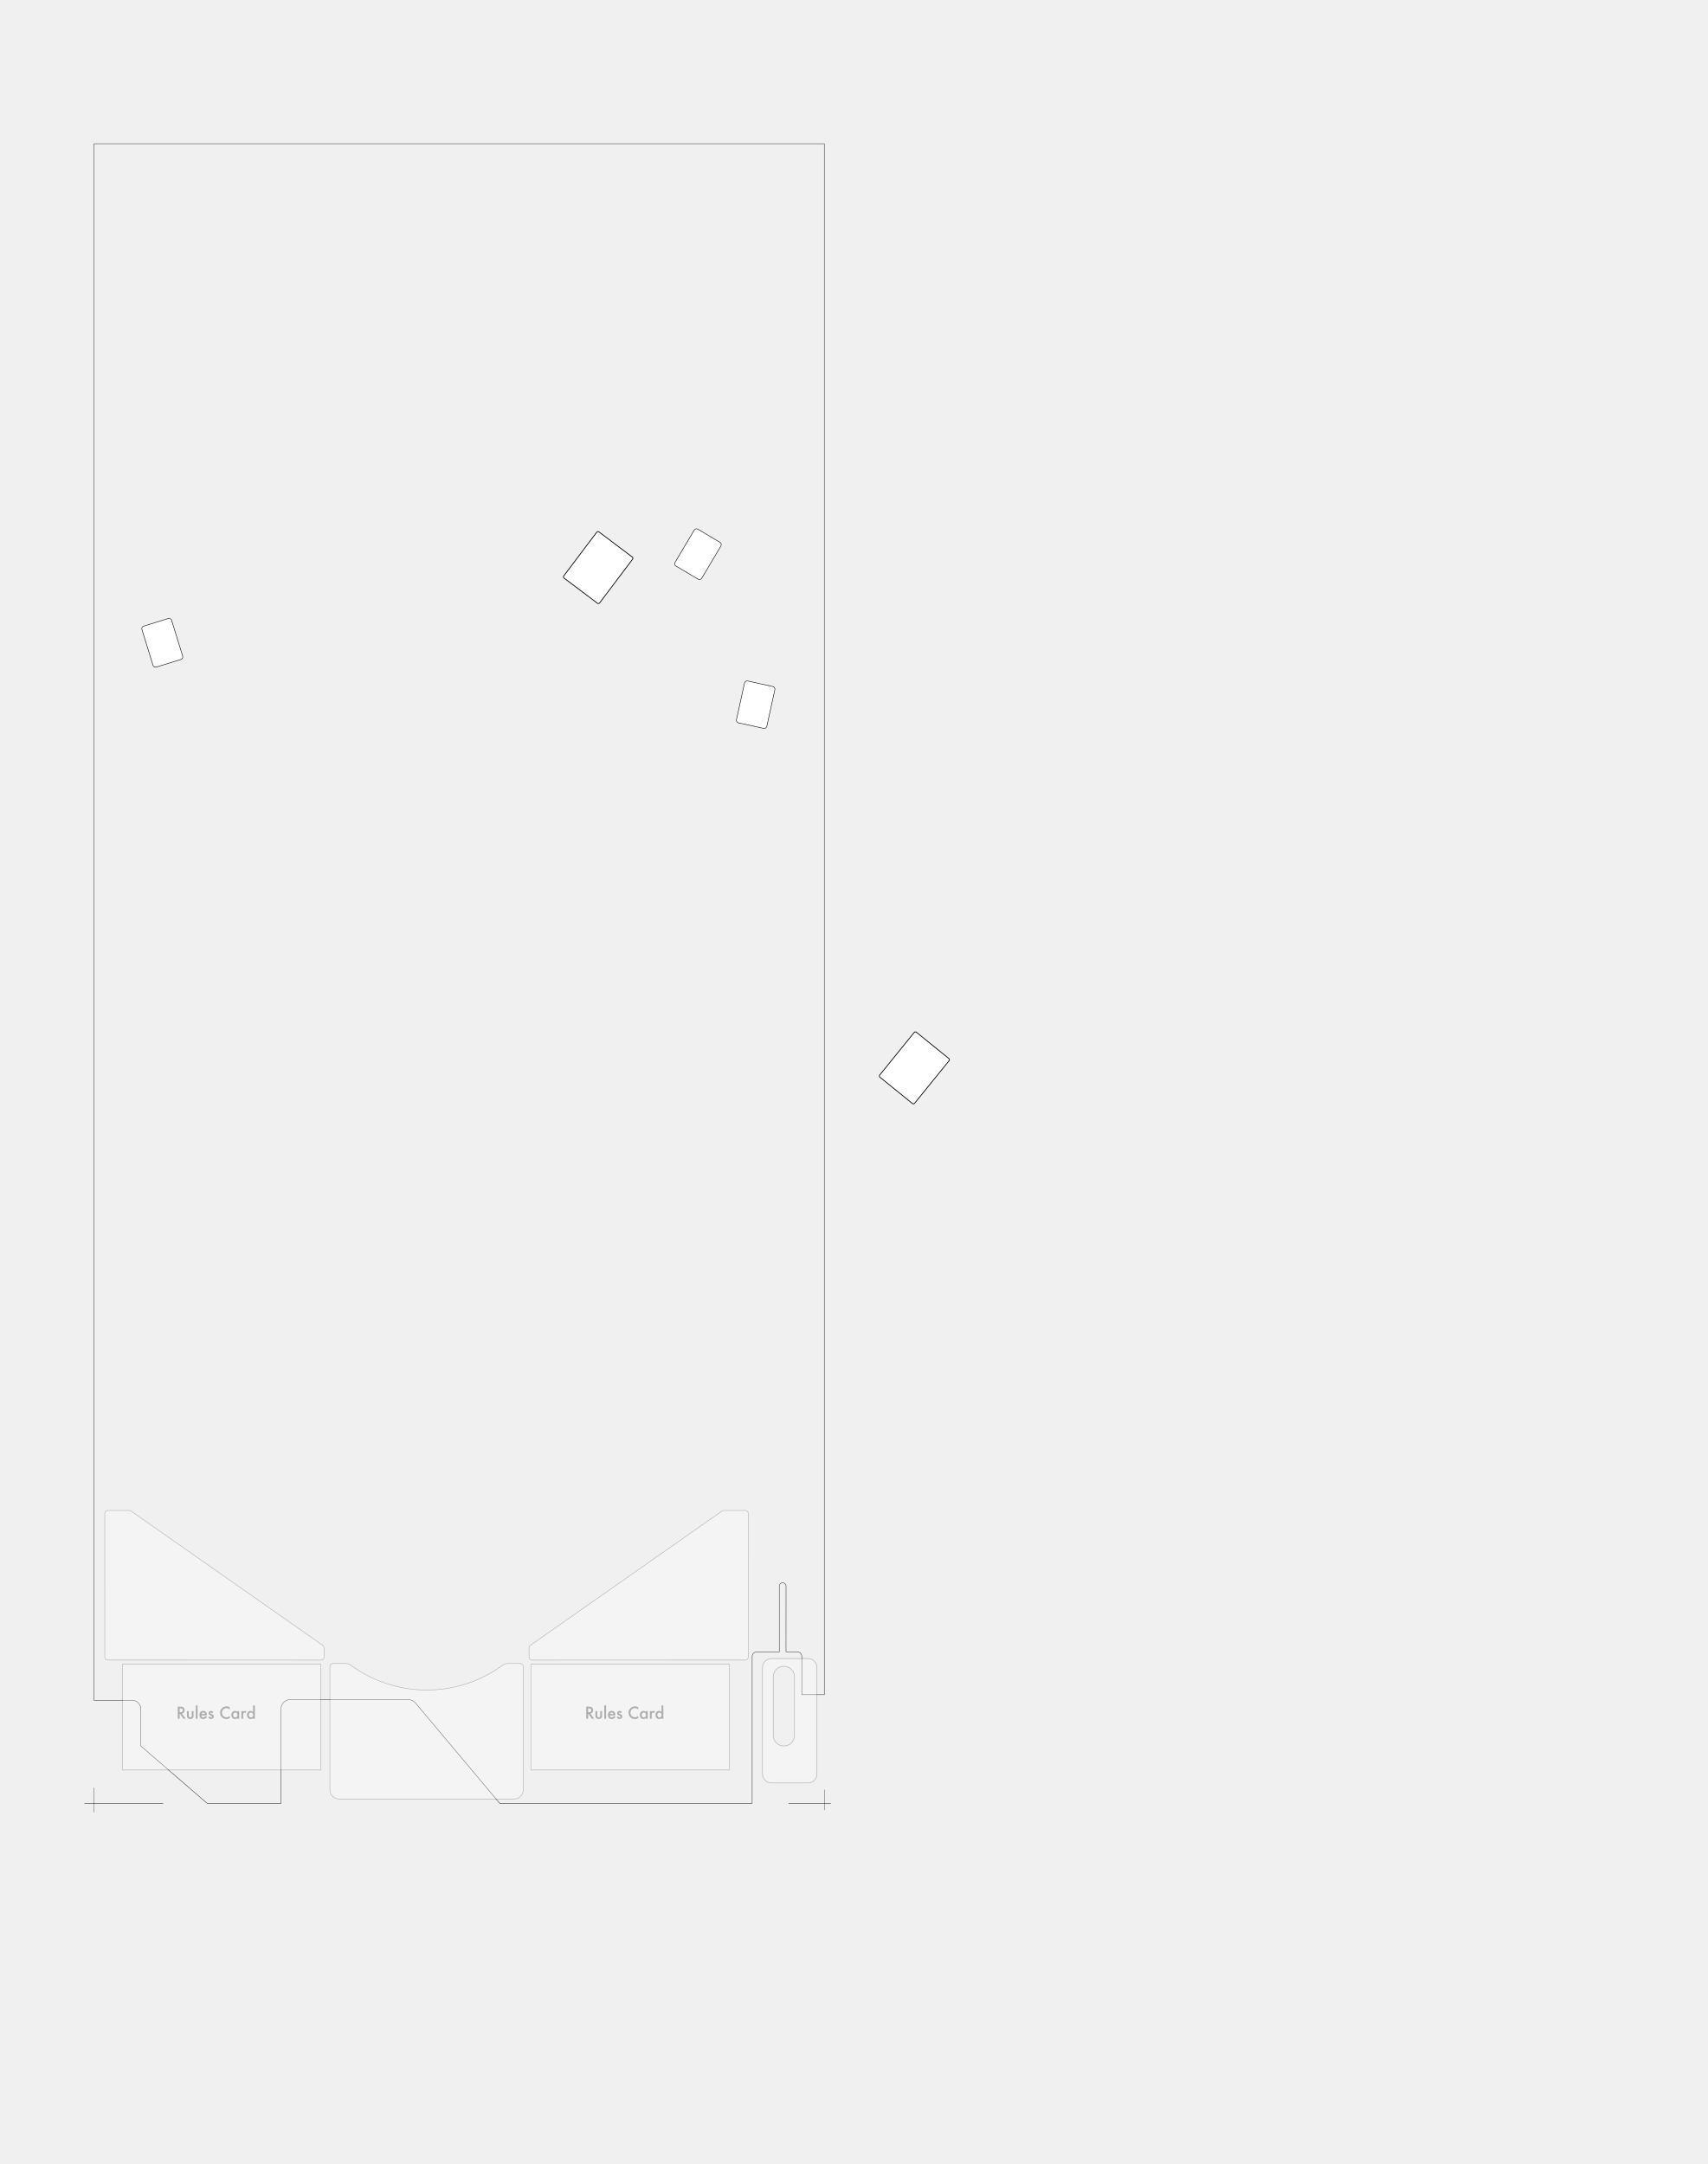
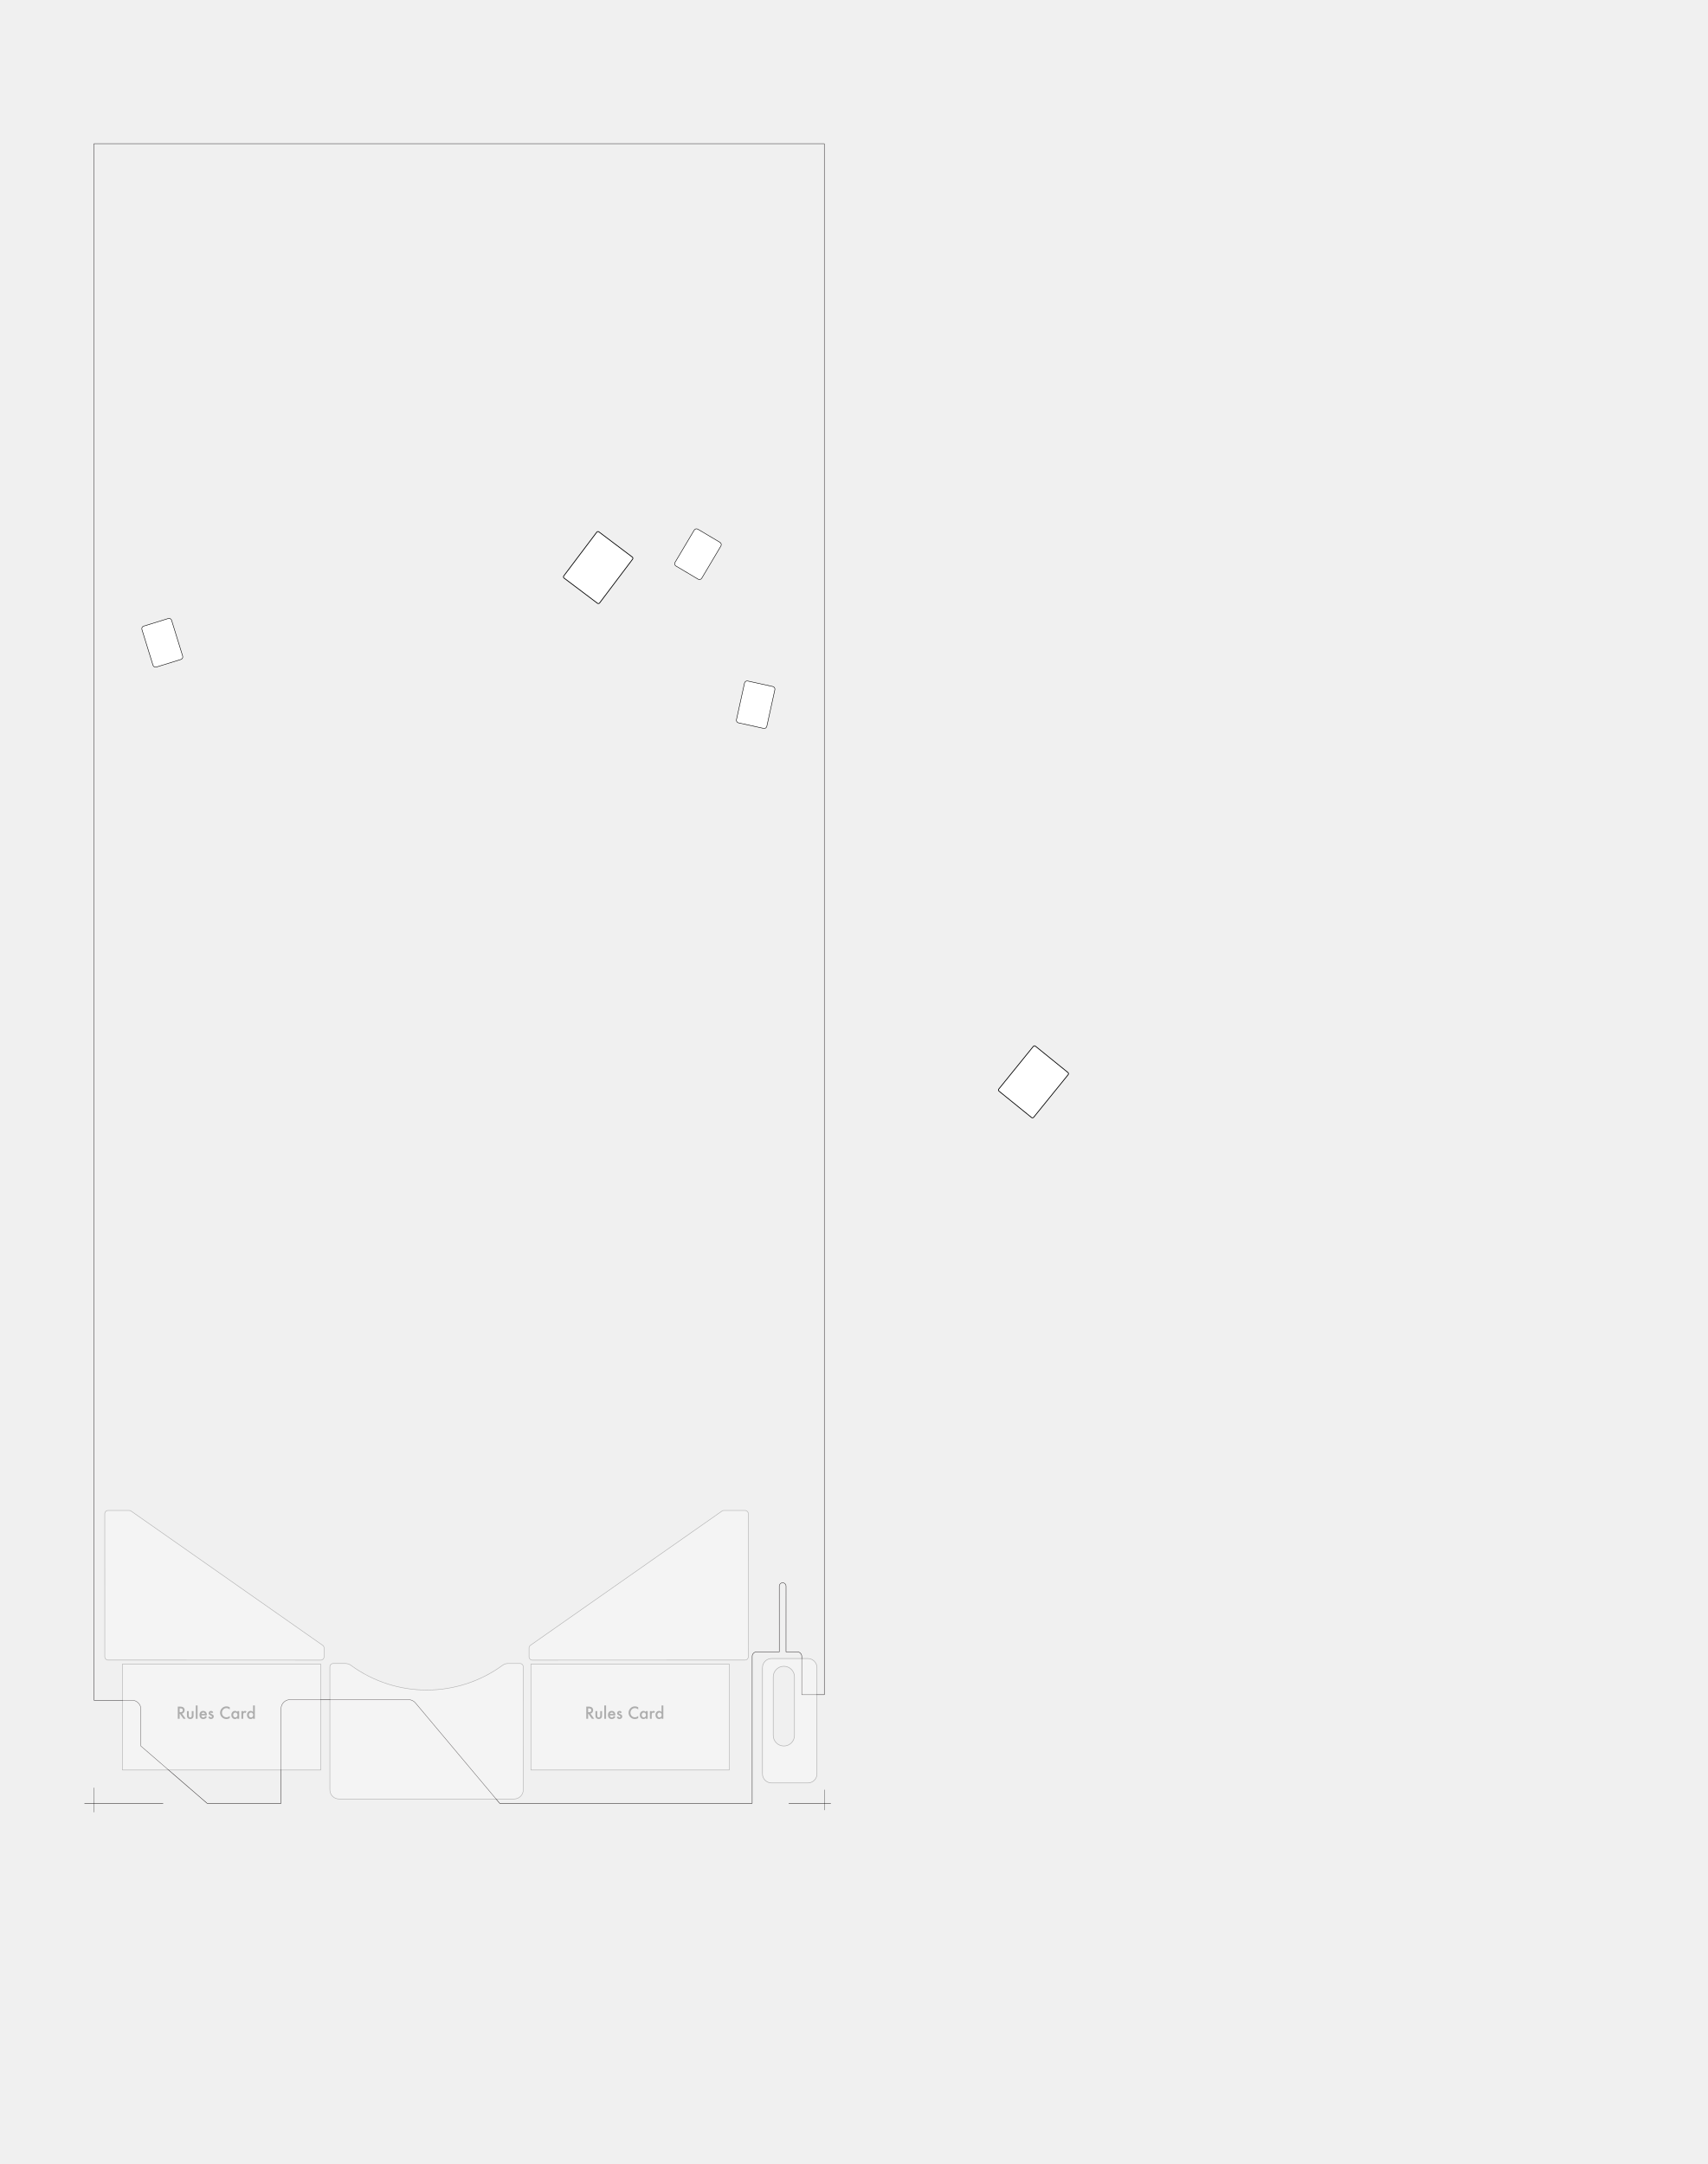
<svg xmlns="http://www.w3.org/2000/svg" width="4544px" height="5760px" version="1.1" xml:space="preserve" style="fill-rule:evenodd;clip-rule:evenodd;stroke-miterlimit:2.613;">
  <g clip-path="url(#_clip2)">
    <g id="Playfield-Outline-.--Top-Bottom-Sticker-Drill-Rout-Plastic-Bevel-Art-Assembly-Rubber-Todo">
      <path d="M250.028,382.57L2193.89,382.57L2193.89,4510.83L2133.9,4510.83L2133.9,4408.84L2133.89,4408.84C2133.89,4402.23 2128.51,4396.84 2121.89,4396.84L2091.95,4396.84L2092.01,4221.88L2092,4221.87C2092,4216.92 2087.96,4212.88 2083.01,4212.88C2078.05,4212.88 2074.01,4216.92 2074.01,4221.87L2074.01,4221.88L2074.06,4396.84L2013.9,4396.84C2007.29,4396.84 2001.91,4402.23 2001.91,4408.84L2001.91,4799.99L1329.95,4799.99L1105.57,4532.58L1105.56,4532.54C1101.06,4527.19 1094.21,4524.01 1087.18,4524.01L771.991,4524.01C758.778,4524.01 747.992,4534.79 747.992,4548L747.992,4799.99L551.237,4799.99L375.011,4647.61L375.011,4549.55C375.011,4536.34 364.232,4525.56 351.012,4525.56L250.028,4525.56L250.028,382.57Z" style="fill:none;stroke:rgb(35,31,32);stroke-width:1.11px;stroke-linecap:round;stroke-linejoin:round;" />
    </g>
    <g id="Playfield-Guides-.--Top-Bottom-Sticker-Drill-Rout-Plastic-Bevel-Art-Assembly-Rubber-Todo">
      <path d="M433.899,4799.99L225.12,4799.99" style="fill:none;stroke:rgb(35,31,32);stroke-width:1.11px;stroke-linecap:round;stroke-linejoin:round;" />
      <path d="M2210.9,4799.99L2099.49,4799.99" style="fill:none;stroke:rgb(35,31,32);stroke-width:1.11px;stroke-linecap:round;stroke-linejoin:round;" />
      <path d="M2194.03,4817.86L2194.03,4763.96" style="fill:none;stroke:black;stroke-width:0.74px;stroke-linecap:round;stroke-linejoin:round;stroke-miterlimit:10;" />
      <path d="M250.14,4823.45L250.14,4758.68" style="fill:none;stroke:black;stroke-width:0.74px;stroke-linecap:round;stroke-linejoin:round;stroke-miterlimit:10;" />
    </g>
    <g id="Scoop">
      <g id="Assembly-Top">
        <g id="Sticker">
-           <path d="M2525.95,2823.32C2527.37,2821.57 2527.1,2819.01 2525.35,2817.59L2438.85,2747.54C2437.1,2746.13 2434.53,2746.4 2433.12,2748.14L2341.31,2861.51C2339.89,2863.26 2340.16,2865.83 2341.91,2867.24L2428.42,2937.29C2430.16,2938.71 2432.73,2938.44 2434.14,2936.69L2525.95,2823.32Z" style="fill:white;stroke:black;stroke-width:2px;stroke-linecap:round;stroke-linejoin:round;" />
+           <path d="M2842.92,2860.49C2844.34,2858.74 2844.07,2856.17 2842.32,2854.76L2755.82,2784.71C2754.07,2783.29 2751.5,2783.56 2750.09,2785.31L2658.28,2898.68C2656.87,2900.43 2657.14,2902.99 2658.88,2904.41L2745.39,2974.46C2747.13,2975.87 2749.7,2975.61 2751.11,2973.86L2842.92,2860.49Z" style="fill:white;stroke:black;stroke-width:2px;stroke-linecap:round;stroke-linejoin:round;" />
        </g>
      </g>
    </g>
    <g id="Scoop1">
      <g id="Assembly-Top1">
        <g id="Sticker1">
          <path d="M1683.63,1488.43C1684.98,1486.64 1684.62,1484.08 1682.83,1482.73L1593.95,1415.72C1592.15,1414.37 1589.6,1414.73 1588.24,1416.52L1500.42,1533.01C1499.07,1534.8 1499.43,1537.36 1501.22,1538.71L1590.1,1605.72C1591.9,1607.08 1594.45,1606.72 1595.81,1604.92L1683.63,1488.43Z" style="fill:white;stroke:black;stroke-width:2px;stroke-linecap:round;stroke-linejoin:round;" />
        </g>
      </g>
    </g>
    <g id="Spinner">
      <g id="Assembly-Top26">
        <path id="Sticker2" d="M2062.28,1835.83C2063.12,1832.01 2060.69,1828.22 2056.87,1827.38L1989.98,1812.67C1986.16,1811.83 1982.37,1814.25 1981.53,1818.08L1960.09,1915.59C1959.25,1919.41 1961.67,1923.2 1965.5,1924.04L2032.38,1938.74C2036.21,1939.58 2040,1937.16 2040.84,1933.34L2062.28,1835.83Z" style="fill:white;stroke:black;stroke-width:1.33px;stroke-linecap:round;stroke-linejoin:round;" />
      </g>
    </g>
    <g id="Spinner1">
      <g id="Assembly-Top27">
        <path id="Sticker3" d="M1918.68,1453.3C1920.68,1449.93 1919.57,1445.58 1916.21,1443.58L1857.33,1408.59C1853.97,1406.59 1849.61,1407.7 1847.61,1411.07L1796.61,1496.9C1794.61,1500.26 1795.72,1504.62 1799.08,1506.62L1857.96,1541.6C1861.33,1543.6 1865.68,1542.49 1867.68,1539.13L1918.68,1453.3Z" style="fill:white;stroke:black;stroke-width:1.33px;stroke-linecap:round;stroke-linejoin:round;" />
      </g>
    </g>
    <g id="Spinner2">
      <g id="Assembly-Top28">
        <path id="Sticker4" d="M407.223,1770.83C408.38,1774.57 412.356,1776.67 416.096,1775.51L481.519,1755.26C485.258,1754.1 487.355,1750.12 486.197,1746.38L456.674,1651.01C455.517,1647.27 451.541,1645.18 447.801,1646.33L382.378,1666.59C378.639,1667.74 376.542,1671.72 377.7,1675.46L407.223,1770.83Z" style="fill:white;stroke:black;stroke-width:1.33px;stroke-linecap:round;stroke-linejoin:round;" />
      </g>
    </g>
    <g id="Apron">
      <g opacity="0.792">
        <g id="Sticker5">
          <g opacity="0.348">
            <path d="M2029.28,4438.82L2029.28,4721.56C2029.28,4734.91 2040.11,4745.73 2053.45,4745.73L2150.16,4745.73C2163.51,4745.73 2174.33,4734.91 2174.33,4721.56L2174.33,4438.82C2174.33,4425.47 2163.51,4414.65 2150.16,4414.65L2053.45,4414.65C2040.11,4414.65 2029.28,4425.47 2029.28,4438.82ZM2114.52,4463.44C2114.52,4447.83 2101.86,4435.17 2086.24,4435.17C2070.62,4435.18 2057.97,4447.83 2057.97,4463.44L2057.97,4619.15C2057.97,4634.77 2070.63,4647.43 2086.24,4647.43C2101.86,4647.43 2114.52,4634.77 2114.52,4619.15L2114.52,4463.44Z" style="fill:white;stroke:black;stroke-width:1.48px;stroke-linecap:round;stroke-linejoin:round;stroke-miterlimit:10;" />
            <path d="M1411.68,4379.38C1409.38,4380.99 1408.02,4383.62 1408.02,4386.42L1408.02,4410.19C1408.02,4414.94 1411.87,4418.8 1416.62,4418.8L1982.93,4418.7C1987.68,4418.7 1991.53,4414.85 1991.53,4410.1L1991.61,4029.1C1991.61,4024.35 1987.75,4020.5 1983,4020.5L1926.45,4020.5C1924.69,4020.5 1922.96,4021.05 1921.52,4022.06L1411.68,4379.38Z" style="fill:white;stroke:black;stroke-width:1.33px;stroke-linecap:round;stroke-linejoin:round;stroke-miterlimit:10;" />
            <path d="M858.758,4379.38C861.06,4380.99 862.426,4383.62 862.426,4386.42L862.427,4410.19C862.427,4414.94 858.573,4418.8 853.821,4418.8L287.516,4418.7C282.764,4418.7 278.91,4414.85 278.91,4410.1L278.838,4029.1C278.838,4024.35 282.691,4020.5 287.443,4020.5L343.989,4020.5C345.757,4020.5 347.479,4021.05 348.927,4022.06L858.758,4379.38Z" style="fill:white;stroke:black;stroke-width:1.33px;stroke-linecap:round;stroke-linejoin:round;stroke-miterlimit:10;" />
            <rect x="325.762" y="4429.33" width="528" height="282" style="fill:white;stroke:black;stroke-width:1.33px;stroke-linecap:round;stroke-linejoin:round;" />
            <path d="M484.212,4561.2L494.276,4575.05L488.276,4575.05L478.991,4561.74L478.107,4561.74L478.107,4575.05L473.201,4575.05L473.201,4542.54L478.949,4542.54C483.244,4542.54 486.346,4543.35 488.255,4544.97C490.36,4546.76 491.413,4549.13 491.413,4552.08C491.413,4554.38 490.753,4556.36 489.434,4558.02C488.114,4559.67 486.374,4560.73 484.212,4561.2ZM478.107,4557.47L479.665,4557.47C484.311,4557.47 486.634,4555.69 486.634,4552.14C486.634,4548.82 484.374,4547.15 479.854,4547.15L478.107,4547.15L478.107,4557.47Z" style="fill-rule:nonzero;" />
            <path d="M502.34,4554.54L502.34,4566.31C502.34,4569.71 503.68,4571.41 506.361,4571.41C509.042,4571.41 510.382,4569.71 510.382,4566.31L510.382,4554.54L515.119,4554.54L515.119,4566.42C515.119,4568.06 514.916,4569.48 514.509,4570.67C514.116,4571.74 513.435,4572.7 512.466,4573.56C510.866,4574.94 508.831,4575.64 506.361,4575.64C503.905,4575.64 501.876,4574.94 500.276,4573.56C499.294,4572.7 498.599,4571.74 498.192,4570.67C497.799,4569.72 497.603,4568.3 497.603,4566.42L497.603,4554.54L502.34,4554.54Z" style="fill-rule:nonzero;" />
            <rect x="521.098" y="4539.49" width="4.737" height="35.56" style="fill-rule:nonzero;" />
            <path d="M550.51,4565.91L535.815,4565.91C535.941,4567.6 536.489,4568.94 537.457,4569.93C538.426,4570.92 539.668,4571.41 541.184,4571.41C542.363,4571.41 543.338,4571.13 544.11,4570.57C544.868,4570.01 545.731,4568.97 546.7,4567.45L550.7,4569.68C550.082,4570.73 549.43,4571.64 548.742,4572.39C548.054,4573.14 547.317,4573.76 546.531,4574.24C545.745,4574.72 544.896,4575.08 543.984,4575.3C543.071,4575.53 542.082,4575.64 541.015,4575.64C537.955,4575.64 535.499,4574.66 533.646,4572.69C531.794,4570.71 530.867,4568.09 530.867,4564.82C530.867,4561.58 531.766,4558.95 533.562,4556.94C535.373,4554.97 537.773,4553.98 540.763,4553.98C543.78,4553.98 546.166,4554.94 547.921,4556.86C549.661,4558.77 550.531,4561.41 550.531,4564.8L550.51,4565.91ZM545.647,4562.04C544.987,4559.51 543.394,4558.25 540.868,4558.25C540.292,4558.25 539.752,4558.34 539.247,4558.51C538.741,4558.69 538.282,4558.94 537.868,4559.27C537.454,4559.6 537.099,4560 536.804,4560.46C536.51,4560.92 536.285,4561.45 536.131,4562.04L545.647,4562.04Z" style="fill-rule:nonzero;" />
            <path d="M567.606,4558.04L563.69,4560.12C563.072,4558.86 562.307,4558.23 561.395,4558.23C560.96,4558.23 560.588,4558.37 560.279,4558.66C559.971,4558.95 559.816,4559.32 559.816,4559.77C559.816,4560.55 560.728,4561.33 562.553,4562.1C565.065,4563.18 566.757,4564.18 567.627,4565.09C568.497,4566 568.932,4567.23 568.932,4568.78C568.932,4570.76 568.202,4572.41 566.743,4573.74C565.325,4575.01 563.613,4575.64 561.606,4575.64C558.167,4575.64 555.732,4573.96 554.3,4570.61L558.342,4568.73C558.904,4569.72 559.332,4570.34 559.627,4570.61C560.202,4571.14 560.89,4571.41 561.69,4571.41C563.29,4571.41 564.09,4570.68 564.09,4569.22C564.09,4568.38 563.472,4567.59 562.237,4566.86C561.76,4566.62 561.283,4566.39 560.806,4566.17C560.328,4565.94 559.844,4565.71 559.353,4565.47C557.977,4564.8 557.009,4564.12 556.448,4563.45C555.732,4562.59 555.374,4561.49 555.374,4560.14C555.374,4558.36 555.984,4556.89 557.205,4555.72C558.455,4554.56 559.971,4553.98 561.753,4553.98C564.378,4553.98 566.329,4555.33 567.606,4558.04Z" style="fill-rule:nonzero;" />
            <path d="M611.419,4544.29L611.419,4550.1C608.583,4547.73 605.65,4546.54 602.618,4546.54C599.278,4546.54 596.463,4547.74 594.176,4550.14C591.874,4552.53 590.723,4555.45 590.723,4558.9C590.723,4562.31 591.874,4565.19 594.176,4567.53C596.478,4569.88 599.299,4571.05 602.639,4571.05C604.366,4571.05 605.832,4570.77 607.039,4570.21C607.713,4569.93 608.411,4569.55 609.134,4569.07C609.857,4568.59 610.619,4568.02 611.419,4567.35L611.419,4573.26C608.611,4574.85 605.664,4575.64 602.576,4575.64C597.93,4575.64 593.965,4574.02 590.681,4570.78C587.41,4567.51 585.775,4563.56 585.775,4558.94C585.775,4554.8 587.144,4551.11 589.881,4547.87C593.249,4543.9 597.607,4541.91 602.955,4541.91C605.874,4541.91 608.696,4542.7 611.419,4544.29Z" style="fill-rule:nonzero;" />
            <path d="M631.82,4554.54L636.578,4554.54L636.578,4575.05L631.82,4575.05L631.82,4572.9C629.869,4574.73 627.77,4575.64 625.525,4575.64C622.689,4575.64 620.345,4574.61 618.493,4572.57C616.654,4570.48 615.735,4567.86 615.735,4564.73C615.735,4561.66 616.654,4559.1 618.493,4557.05C620.331,4555 622.633,4553.98 625.398,4553.98C627.784,4553.98 629.925,4554.96 631.82,4556.92L631.82,4554.54ZM620.577,4564.73C620.577,4566.7 621.103,4568.3 622.156,4569.53C623.237,4570.78 624.598,4571.41 626.24,4571.41C627.995,4571.41 629.412,4570.81 630.493,4569.6C631.574,4568.35 632.114,4566.76 632.114,4564.84C632.114,4562.92 631.574,4561.33 630.493,4560.08C629.412,4558.86 628.009,4558.25 626.282,4558.25C624.654,4558.25 623.293,4558.87 622.198,4560.1C621.117,4561.35 620.577,4562.9 620.577,4564.73Z" style="fill-rule:nonzero;" />
            <path d="M642.557,4554.54L647.294,4554.54L647.294,4556.38C648.164,4555.46 648.936,4554.84 649.61,4554.5C650.298,4554.15 651.112,4553.98 652.052,4553.98C653.301,4553.98 654.607,4554.38 655.968,4555.2L653.8,4559.53C652.901,4558.89 652.024,4558.57 651.168,4558.57C648.585,4558.57 647.294,4560.52 647.294,4564.42L647.294,4575.05L642.557,4575.05L642.557,4554.54Z" style="fill-rule:nonzero;" />
            <path d="M673.506,4539.49L678.264,4539.49L678.264,4575.05L673.506,4575.05L673.506,4572.9C671.639,4574.73 669.527,4575.64 667.169,4575.64C664.361,4575.64 662.032,4574.61 660.179,4572.57C658.34,4570.48 657.421,4567.86 657.421,4564.73C657.421,4561.67 658.34,4559.12 660.179,4557.07C662.003,4555.01 664.298,4553.98 667.063,4553.98C669.463,4553.98 671.611,4554.96 673.506,4556.92L673.506,4539.49ZM662.263,4564.73C662.263,4566.7 662.789,4568.3 663.842,4569.53C664.923,4570.78 666.284,4571.41 667.927,4571.41C669.681,4571.41 671.099,4570.81 672.179,4569.6C673.26,4568.35 673.801,4566.76 673.801,4564.84C673.801,4562.92 673.26,4561.33 672.179,4560.08C671.099,4558.86 669.695,4558.25 667.969,4558.25C666.341,4558.25 664.979,4558.87 663.884,4560.1C662.804,4561.35 662.263,4562.9 662.263,4564.73Z" style="fill-rule:nonzero;" />
            <rect x="1412.93" y="4429.33" width="528" height="282" style="fill:white;stroke:black;stroke-width:1.33px;stroke-linecap:round;stroke-linejoin:round;" />
            <path d="M1571.38,4561.2L1581.44,4575.05L1575.44,4575.05L1566.16,4561.74L1565.27,4561.74L1565.27,4575.05L1560.37,4575.05L1560.37,4542.54L1566.12,4542.54C1570.41,4542.54 1573.51,4543.35 1575.42,4544.97C1577.53,4546.76 1578.58,4549.13 1578.58,4552.08C1578.58,4554.38 1577.92,4556.36 1576.6,4558.02C1575.28,4559.67 1573.54,4560.73 1571.38,4561.2ZM1565.27,4557.47L1566.83,4557.47C1571.48,4557.47 1573.8,4555.69 1573.8,4552.14C1573.8,4548.82 1571.54,4547.15 1567.02,4547.15L1565.27,4547.15L1565.27,4557.47Z" style="fill-rule:nonzero;" />
            <path d="M1589.51,4554.54L1589.51,4566.31C1589.51,4569.71 1590.85,4571.41 1593.53,4571.41C1596.21,4571.41 1597.55,4569.71 1597.55,4566.31L1597.55,4554.54L1602.29,4554.54L1602.29,4566.42C1602.29,4568.06 1602.08,4569.48 1601.67,4570.67C1601.28,4571.74 1600.6,4572.7 1599.63,4573.56C1598.03,4574.94 1596,4575.64 1593.53,4575.64C1591.07,4575.64 1589.04,4574.94 1587.44,4573.56C1586.46,4572.7 1585.77,4571.74 1585.36,4570.67C1584.97,4569.72 1584.77,4568.3 1584.77,4566.42L1584.77,4554.54L1589.51,4554.54Z" style="fill-rule:nonzero;" />
            <rect x="1608.26" y="4539.49" width="4.737" height="35.56" style="fill-rule:nonzero;" />
            <path d="M1637.68,4565.91L1622.98,4565.91C1623.11,4567.6 1623.65,4568.94 1624.62,4569.93C1625.59,4570.92 1626.83,4571.41 1628.35,4571.41C1629.53,4571.41 1630.5,4571.13 1631.28,4570.57C1632.03,4570.01 1632.9,4568.97 1633.87,4567.45L1637.87,4569.68C1637.25,4570.73 1636.6,4571.64 1635.91,4572.39C1635.22,4573.14 1634.48,4573.76 1633.7,4574.24C1632.91,4574.72 1632.06,4575.08 1631.15,4575.3C1630.24,4575.53 1629.25,4575.64 1628.18,4575.64C1625.12,4575.64 1622.66,4574.66 1620.81,4572.69C1618.96,4570.71 1618.03,4568.09 1618.03,4564.82C1618.03,4561.58 1618.93,4558.95 1620.73,4556.94C1622.54,4554.97 1624.94,4553.98 1627.93,4553.98C1630.95,4553.98 1633.33,4554.94 1635.09,4556.86C1636.83,4558.77 1637.7,4561.41 1637.7,4564.8L1637.68,4565.91ZM1632.81,4562.04C1632.15,4559.51 1630.56,4558.25 1628.03,4558.25C1627.46,4558.25 1626.92,4558.34 1626.41,4558.51C1625.91,4558.69 1625.45,4558.94 1625.03,4559.27C1624.62,4559.6 1624.27,4560 1623.97,4560.46C1623.68,4560.92 1623.45,4561.45 1623.3,4562.04L1632.81,4562.04Z" style="fill-rule:nonzero;" />
            <path d="M1654.77,4558.04L1650.86,4560.12C1650.24,4558.86 1649.47,4558.23 1648.56,4558.23C1648.13,4558.23 1647.75,4558.37 1647.44,4558.66C1647.14,4558.95 1646.98,4559.32 1646.98,4559.77C1646.98,4560.55 1647.89,4561.33 1649.72,4562.1C1652.23,4563.18 1653.92,4564.18 1654.79,4565.09C1655.66,4566 1656.1,4567.23 1656.1,4568.78C1656.1,4570.76 1655.37,4572.41 1653.91,4573.74C1652.49,4575.01 1650.78,4575.64 1648.77,4575.64C1645.33,4575.64 1642.9,4573.96 1641.47,4570.61L1645.51,4568.73C1646.07,4569.72 1646.5,4570.34 1646.79,4570.61C1647.37,4571.14 1648.06,4571.41 1648.86,4571.41C1650.46,4571.41 1651.26,4570.68 1651.26,4569.22C1651.26,4568.38 1650.64,4567.59 1649.4,4566.86C1648.93,4566.62 1648.45,4566.39 1647.97,4566.17C1647.49,4565.94 1647.01,4565.71 1646.52,4565.47C1645.14,4564.8 1644.17,4564.12 1643.61,4563.45C1642.9,4562.59 1642.54,4561.49 1642.54,4560.14C1642.54,4558.36 1643.15,4556.89 1644.37,4555.72C1645.62,4554.56 1647.14,4553.98 1648.92,4553.98C1651.54,4553.98 1653.5,4555.33 1654.77,4558.04Z" style="fill-rule:nonzero;" />
            <path d="M1698.58,4544.29L1698.58,4550.1C1695.75,4547.73 1692.82,4546.54 1689.78,4546.54C1686.44,4546.54 1683.63,4547.74 1681.34,4550.14C1679.04,4552.53 1677.89,4555.45 1677.89,4558.9C1677.89,4562.31 1679.04,4565.19 1681.34,4567.53C1683.64,4569.88 1686.47,4571.05 1689.81,4571.05C1691.53,4571.05 1693,4570.77 1694.2,4570.21C1694.88,4569.93 1695.58,4569.55 1696.3,4569.07C1697.02,4568.59 1697.78,4568.02 1698.58,4567.35L1698.58,4573.26C1695.78,4574.85 1692.83,4575.64 1689.74,4575.64C1685.1,4575.64 1681.13,4574.02 1677.85,4570.78C1674.58,4567.51 1672.94,4563.56 1672.94,4558.94C1672.94,4554.8 1674.31,4551.11 1677.05,4547.87C1680.41,4543.9 1684.77,4541.91 1690.12,4541.91C1693.04,4541.91 1695.86,4542.7 1698.58,4544.29Z" style="fill-rule:nonzero;" />
            <path d="M1718.99,4554.54L1723.74,4554.54L1723.74,4575.05L1718.99,4575.05L1718.99,4572.9C1717.03,4574.73 1714.94,4575.64 1712.69,4575.64C1709.86,4575.64 1707.51,4574.61 1705.66,4572.57C1703.82,4570.48 1702.9,4567.86 1702.9,4564.73C1702.9,4561.66 1703.82,4559.1 1705.66,4557.05C1707.5,4555 1709.8,4553.98 1712.56,4553.98C1714.95,4553.98 1717.09,4554.96 1718.99,4556.92L1718.99,4554.54ZM1707.74,4564.73C1707.74,4566.7 1708.27,4568.3 1709.32,4569.53C1710.4,4570.78 1711.76,4571.41 1713.41,4571.41C1715.16,4571.41 1716.58,4570.81 1717.66,4569.6C1718.74,4568.35 1719.28,4566.76 1719.28,4564.84C1719.28,4562.92 1718.74,4561.33 1717.66,4560.08C1716.58,4558.86 1715.17,4558.25 1713.45,4558.25C1711.82,4558.25 1710.46,4558.87 1709.36,4560.1C1708.28,4561.35 1707.74,4562.9 1707.74,4564.73Z" style="fill-rule:nonzero;" />
            <path d="M1729.72,4554.54L1734.46,4554.54L1734.46,4556.38C1735.33,4555.46 1736.1,4554.84 1736.78,4554.5C1737.46,4554.15 1738.28,4553.98 1739.22,4553.98C1740.47,4553.98 1741.77,4554.38 1743.13,4555.2L1740.97,4559.53C1740.07,4558.89 1739.19,4558.57 1738.33,4558.57C1735.75,4558.57 1734.46,4560.52 1734.46,4564.42L1734.46,4575.05L1729.72,4575.05L1729.72,4554.54Z" style="fill-rule:nonzero;" />
            <path d="M1760.67,4539.49L1765.43,4539.49L1765.43,4575.05L1760.67,4575.05L1760.67,4572.9C1758.81,4574.73 1756.69,4575.64 1754.34,4575.64C1751.53,4575.64 1749.2,4574.61 1747.35,4572.57C1745.51,4570.48 1744.59,4567.86 1744.59,4564.73C1744.59,4561.67 1745.51,4559.12 1747.35,4557.07C1749.17,4555.01 1751.46,4553.98 1754.23,4553.98C1756.63,4553.98 1758.78,4554.96 1760.67,4556.92L1760.67,4539.49ZM1749.43,4564.73C1749.43,4566.7 1749.95,4568.3 1751.01,4569.53C1752.09,4570.78 1753.45,4571.41 1755.09,4571.41C1756.85,4571.41 1758.27,4570.81 1759.35,4569.6C1760.43,4568.35 1760.97,4566.76 1760.97,4564.84C1760.97,4562.92 1760.43,4561.33 1759.35,4560.08C1758.27,4558.86 1756.86,4558.25 1755.13,4558.25C1753.51,4558.25 1752.14,4558.87 1751.05,4560.1C1749.97,4561.35 1749.43,4562.9 1749.43,4564.73Z" style="fill-rule:nonzero;" />
            <path d="M1392.64,4764.21L1392.54,4436.4C1392.54,4431.65 1388.69,4427.8 1383.94,4427.8L1351.98,4427.8C1346.85,4427.8 1341.85,4429.43 1337.7,4432.46C1217.42,4520.45 1053.99,4520.45 933.7,4432.46C929.565,4429.44 924.56,4427.79 919.43,4427.79L886.59,4427.8C881.839,4427.8 877.985,4431.65 877.985,4436.4L877.985,4764.2C877.985,4777.56 888.81,4788.38 902.16,4788.38L1368.46,4788.38C1381.81,4788.38 1392.64,4777.56 1392.64,4764.21Z" style="fill:white;stroke:black;stroke-width:1.33px;stroke-linecap:round;stroke-linejoin:round;stroke-miterlimit:10;" />
          </g>
        </g>
      </g>
    </g>
  </g>
</svg>
